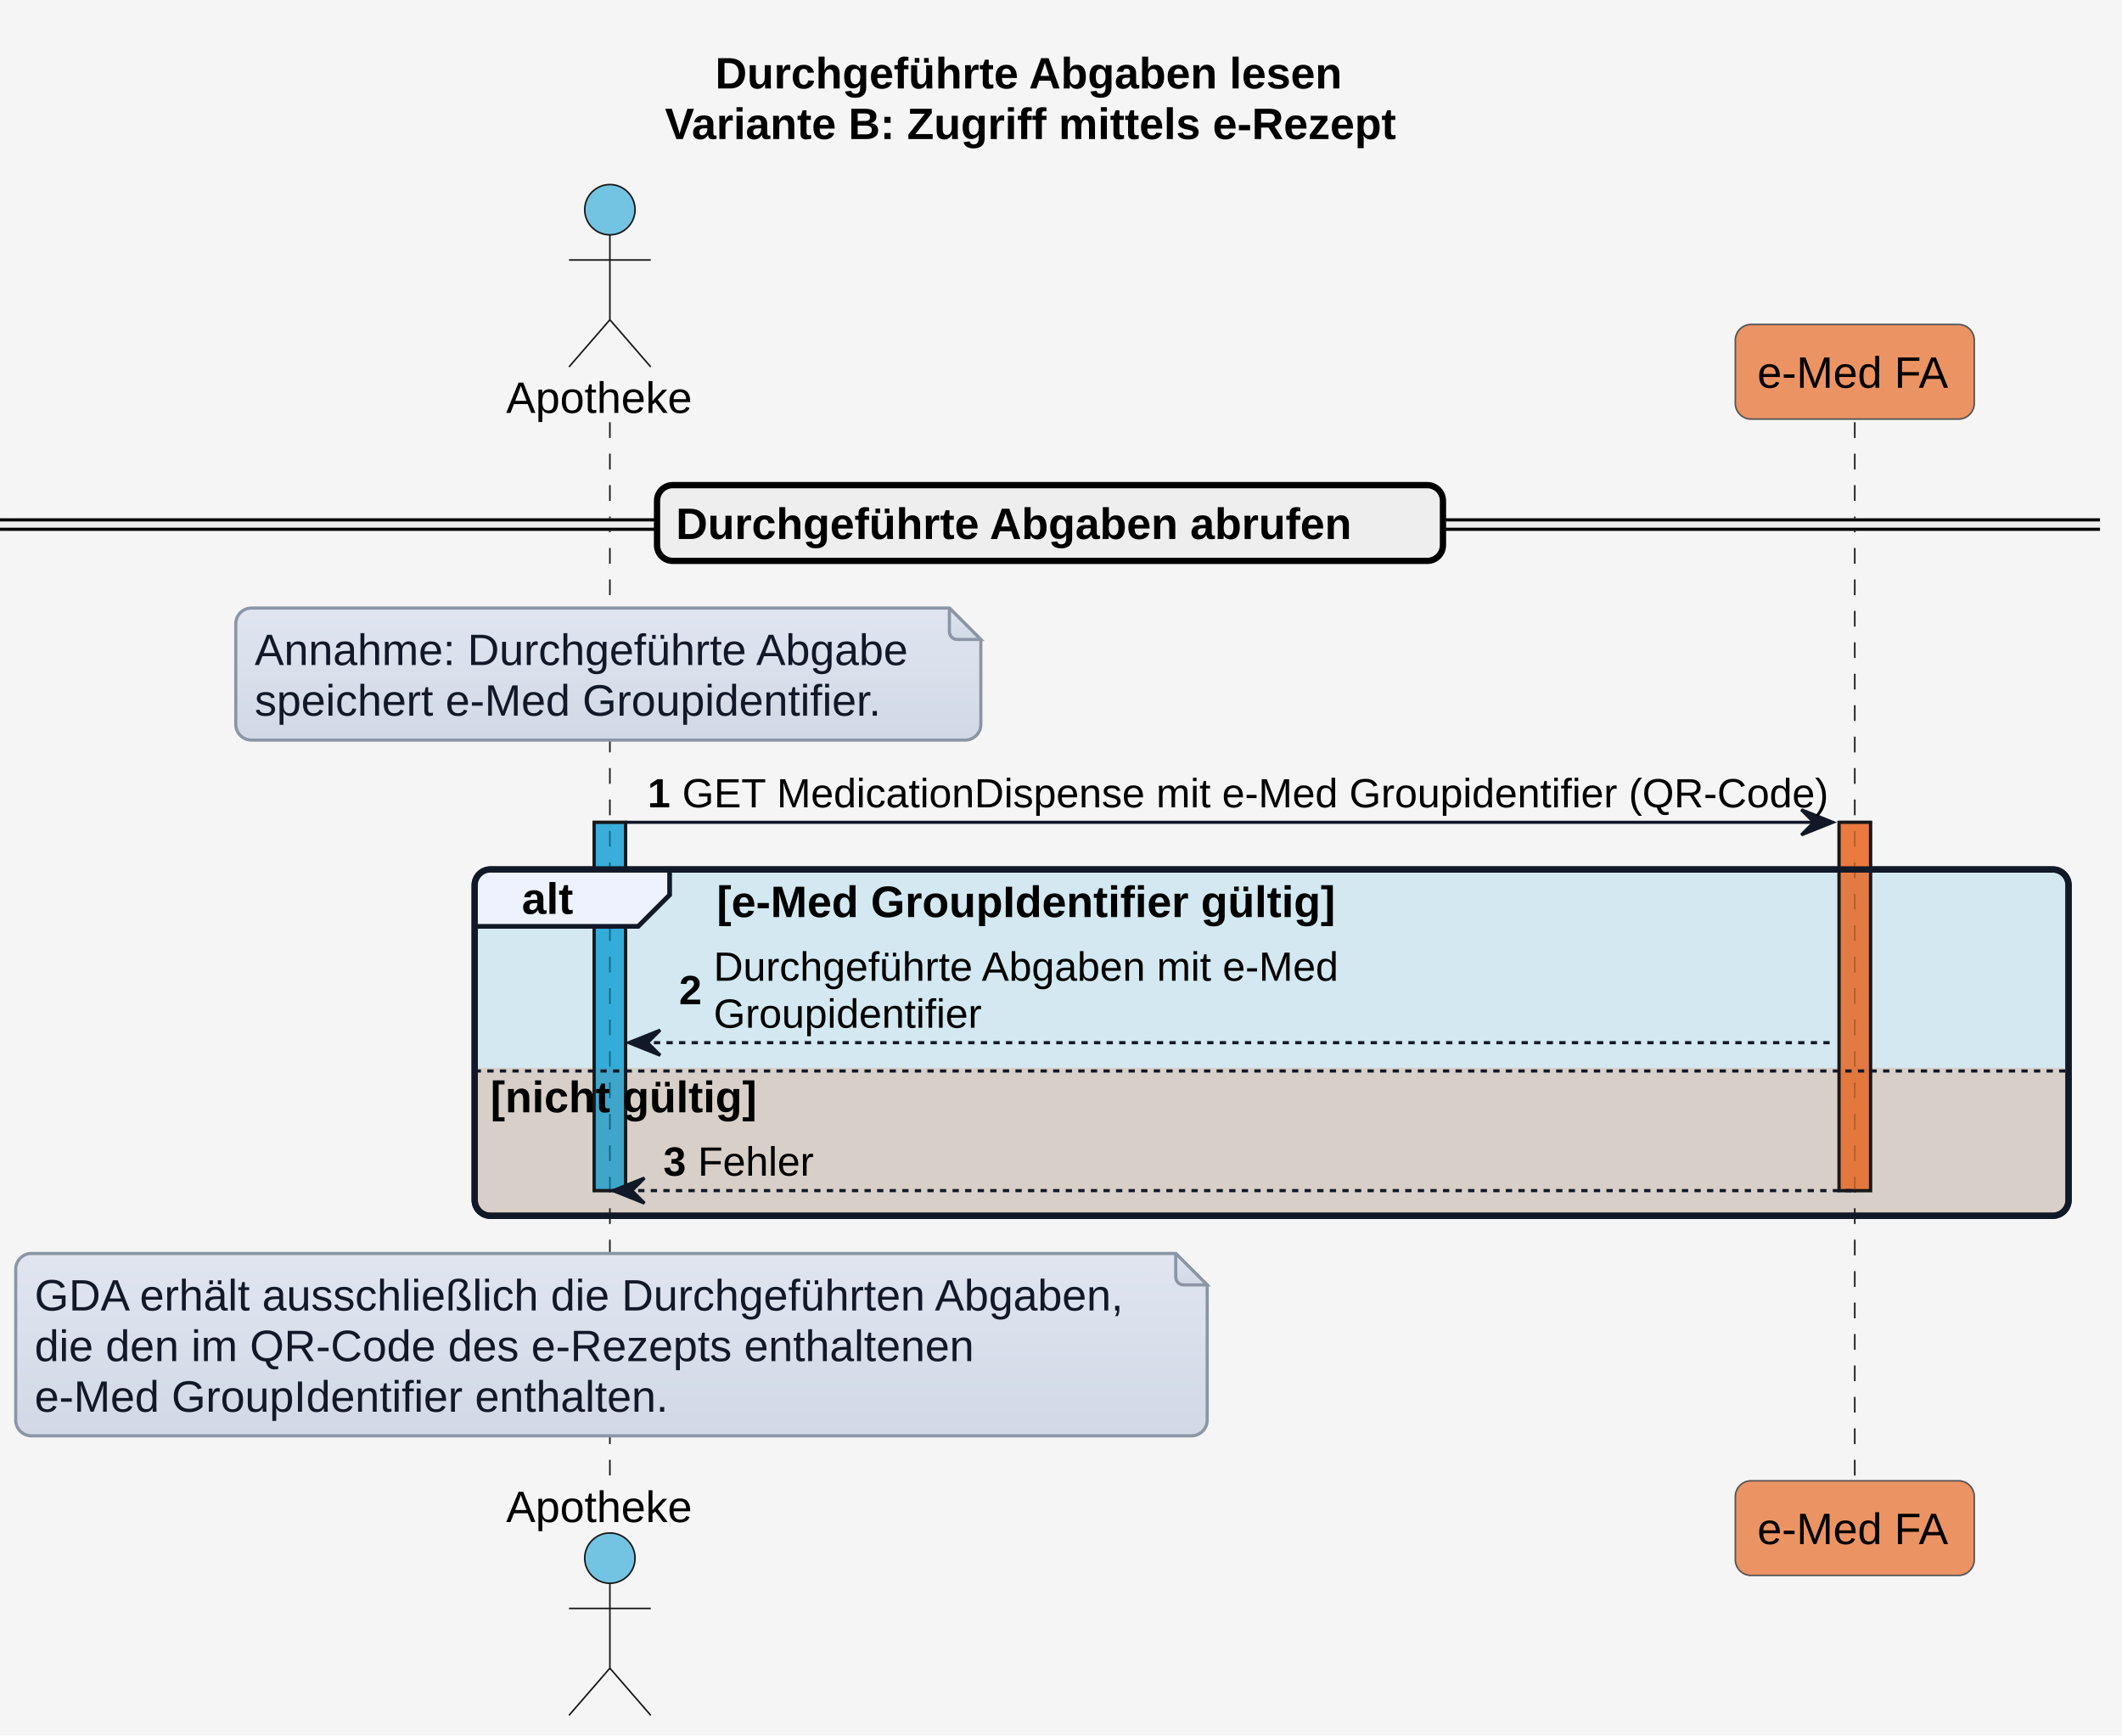
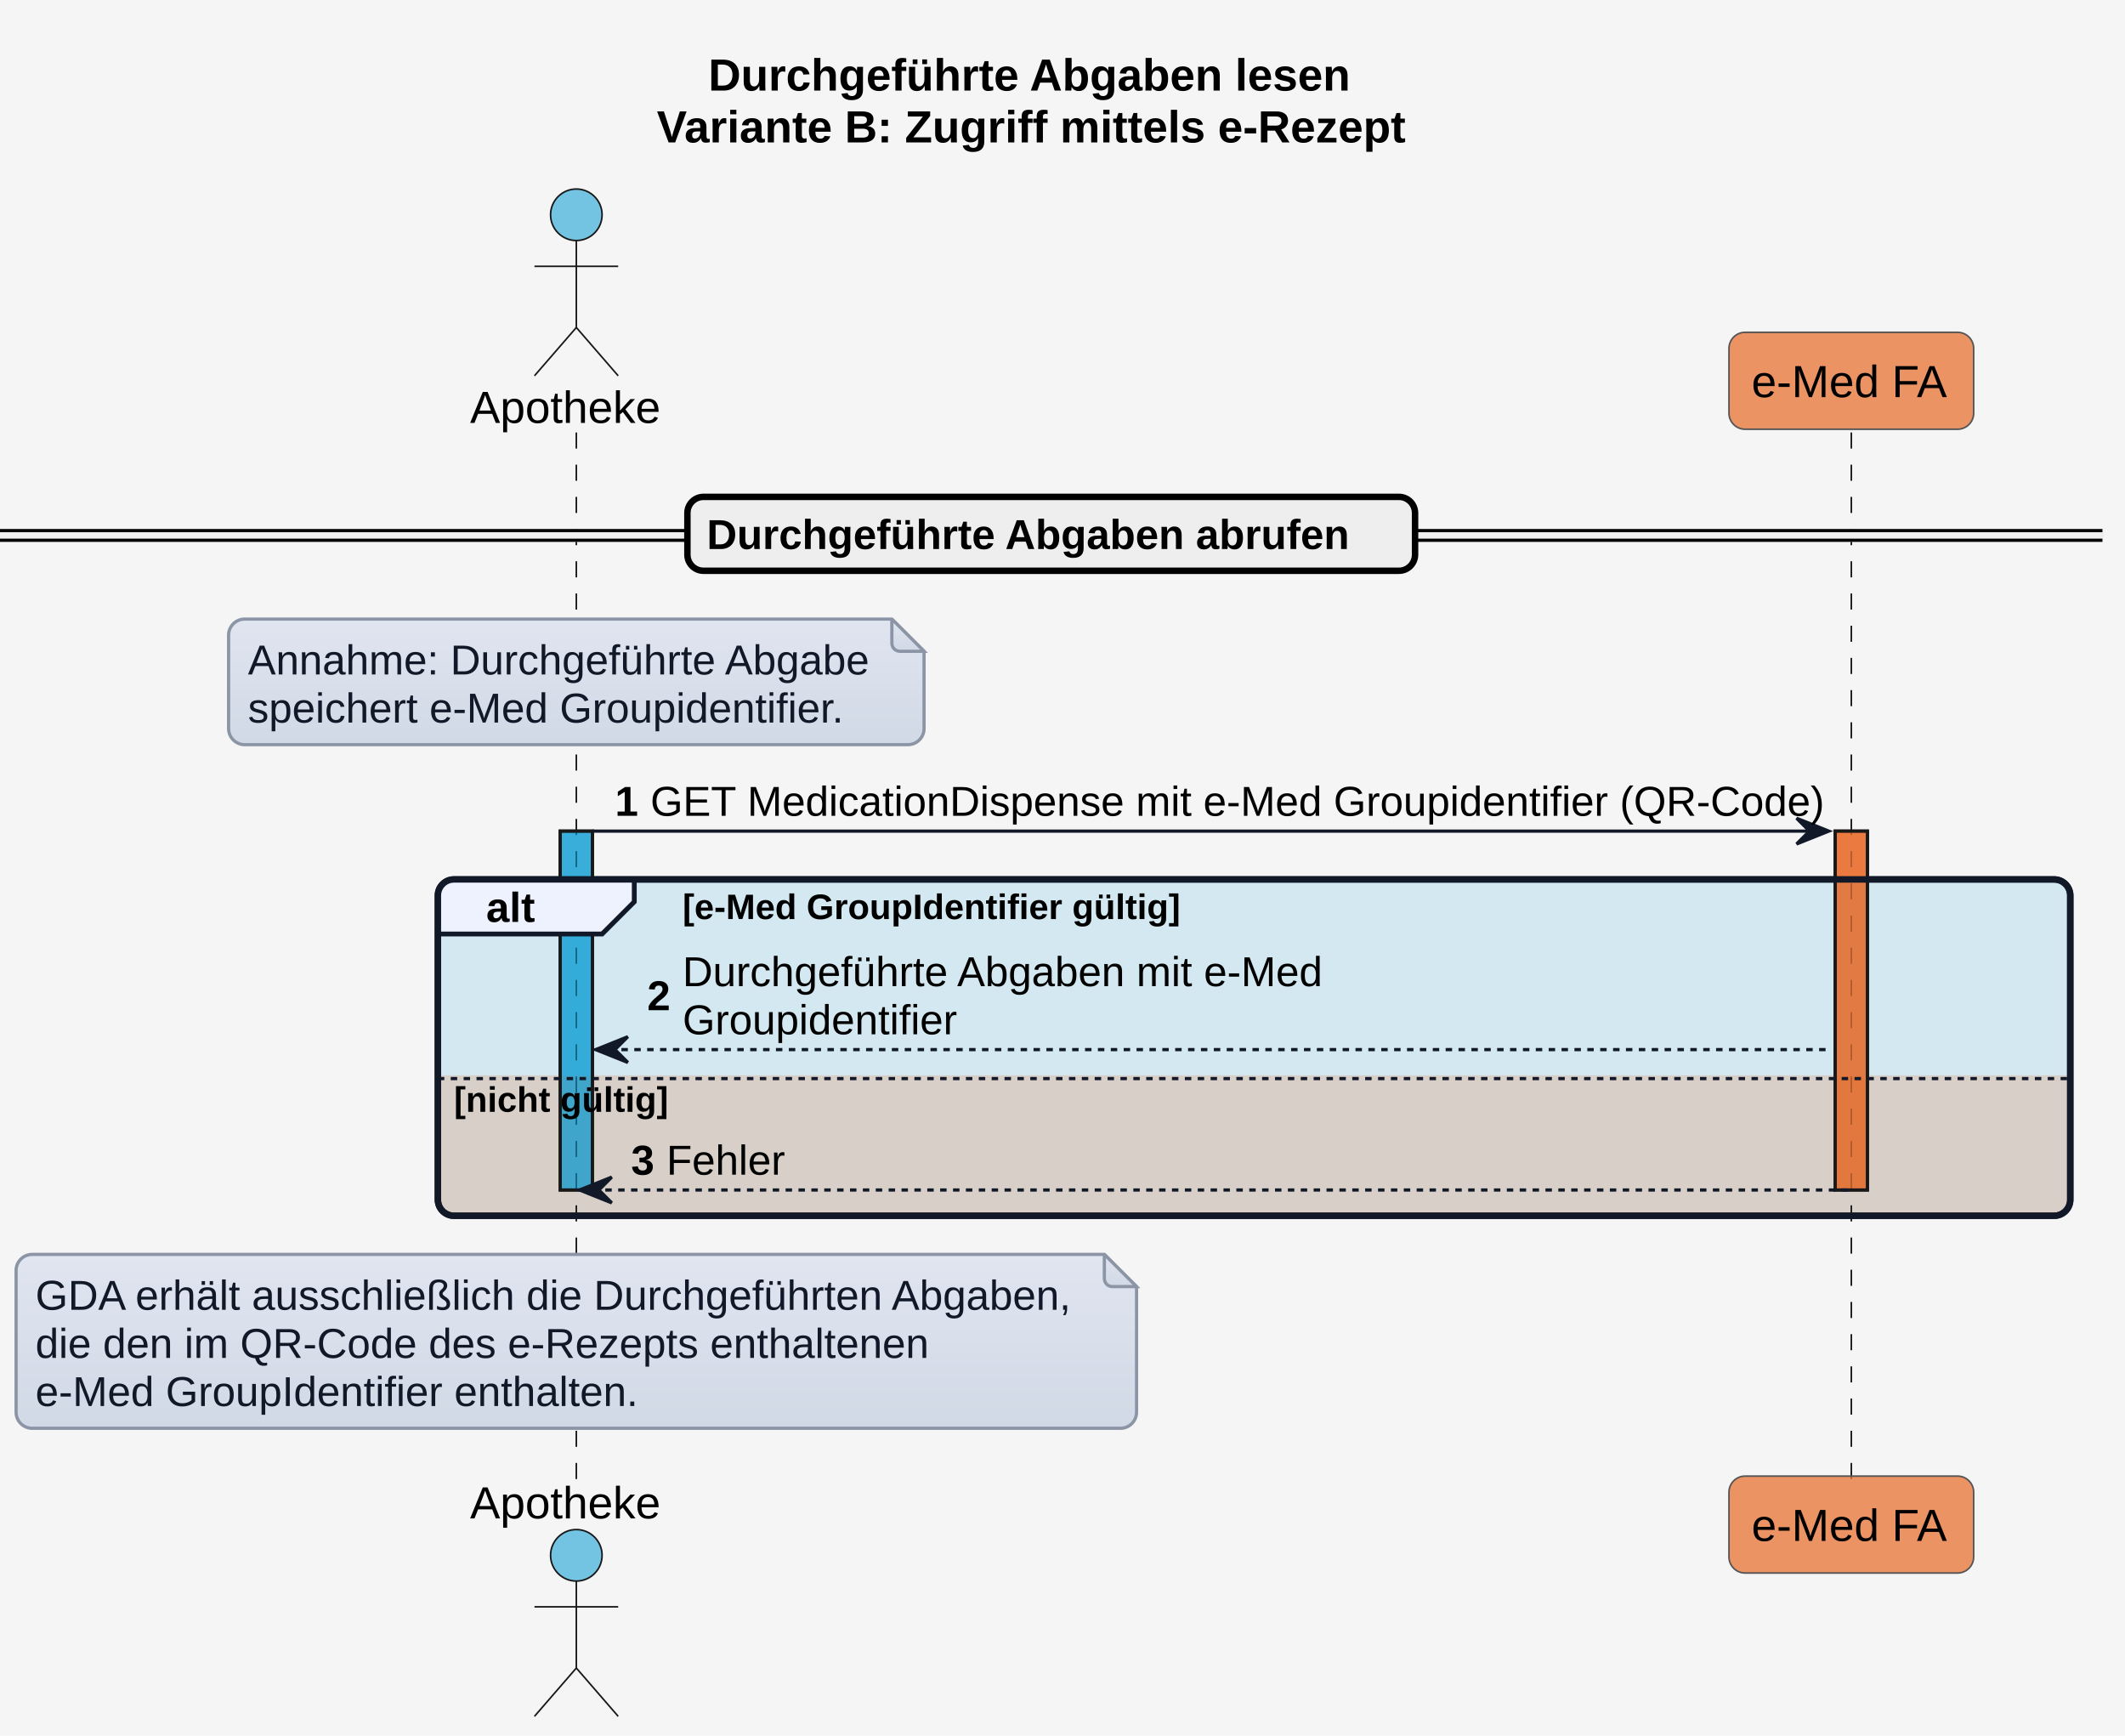
- <svg xmlns="http://www.w3.org/2000/svg" contentStyleType="text/css" height="552px" preserveAspectRatio="none" style="width:675px;height:552px;background:#F5F5F5;" version="1.1" viewBox="0 0 675 552" width="675px" zoomAndPan="magnify">
+ <svg xmlns="http://www.w3.org/2000/svg" contentStyleType="text/css" height="539px" preserveAspectRatio="none" style="width:660px;height:539px;background:#F5F5F5;" version="1.1" viewBox="0 0 660 539" width="660px" zoomAndPan="magnify">
  <defs>
-     <linearGradient id="g112o0h0p4j12l0" x1="50%" x2="50%" y1="0%" y2="100%">
+     <linearGradient id="gih16he9imyo30" x1="50%" x2="50%" y1="0%" y2="100%">
      <stop offset="0%" stop-color="#E0E5F0" />
      <stop offset="100%" stop-color="#D1D9E6" />
    </linearGradient>
  </defs>
  <g>
-     <rect fill="#F5F5F5" height="552" style="stroke:none;stroke-width:1.0;" width="675" x="0" y="0" />
-     <text fill="#000000" font-family="Arial" font-size="14" font-weight="bold" lengthAdjust="spacing" textLength="212" x="227.5" y="28.132">Durchgeführte Abgaben lesen</text>
-     <text fill="#000000" font-family="Arial" font-size="14" font-weight="bold" lengthAdjust="spacing" textLength="244" x="211.5" y="44.23">Variante B: Zugriff mittels e-Rezept</text>
-     <rect fill="#0F9ED5" fill-opacity="0.565" height="117.142" style="stroke:#181818;stroke-width:1.0;" width="10" x="189" y="261.541" />
-     <rect fill="#E97232" fill-opacity="0.741" height="117.142" style="stroke:#181818;stroke-width:1.0;" width="10" x="585" y="261.541" />
-     <rect fill="#0F9ED5" fill-opacity="0.145" height="110.142" rx="5" ry="5" style="stroke:#111827;stroke-width:2.0;" width="507" x="151" y="276.541" />
-     <path d="M151,339.635 L658,339.635 L658,381.683 A5,5 0 0 1 653,386.683 L156,386.683 A5,5 0 0 1 151,381.683 L151,339.635 " fill="#E97132" fill-opacity="0.208" style="stroke:none;stroke-width:1.0;" />
-     <line style="stroke:#181818;stroke-width:0.5;stroke-dasharray:5.0,5.0;" x1="194" x2="194" y1="134.296" y2="471.978" />
-     <line style="stroke:#181818;stroke-width:0.5;stroke-dasharray:5.0,5.0;" x1="590" x2="590" y1="134.296" y2="471.978" />
-     <text fill="#000000" font-family="Arial" font-size="14" lengthAdjust="spacing" textLength="60" x="161" y="131.329">Apotheke</text>
-     <ellipse cx="194" cy="66.697" fill="#0F9ED5" fill-opacity="0.565" rx="8" ry="8" style="stroke:#181818;stroke-width:0.5;" />
-     <path d="M194,74.697 L194,101.697 M181,82.697 L207,82.697 M194,101.697 L181,116.697 M194,101.697 L207,116.697 " fill="none" style="stroke:#181818;stroke-width:0.5;" />
-     <text fill="#000000" font-family="Arial" font-size="14" lengthAdjust="spacing" textLength="60" x="161" y="484.11">Apotheke</text>
-     <ellipse cx="194" cy="495.577" fill="#0F9ED5" fill-opacity="0.565" rx="8" ry="8" style="stroke:#181818;stroke-width:0.5;" />
-     <path d="M194,503.577 L194,530.577 M181,511.577 L207,511.577 M194,530.577 L181,545.577 M194,530.577 L207,545.577 " fill="none" style="stroke:#181818;stroke-width:0.5;" />
-     <rect fill="#E97232" fill-opacity="0.741" height="30.099" rx="5" ry="5" style="stroke:#555555;stroke-width:0.5;" width="76" x="552" y="103.197" />
-     <text fill="#000000" font-family="Arial" font-size="14" lengthAdjust="spacing" textLength="62" x="559" y="123.329">e-Med FA</text>
-     <rect fill="#E97232" fill-opacity="0.741" height="30.099" rx="5" ry="5" style="stroke:#555555;stroke-width:0.5;" width="76" x="552" y="470.978" />
-     <text fill="#000000" font-family="Arial" font-size="14" lengthAdjust="spacing" textLength="62" x="559" y="491.11">e-Med FA</text>
-     <rect fill="#0F9ED5" fill-opacity="0.565" height="117.142" style="stroke:#181818;stroke-width:1.0;" width="10" x="189" y="261.541" />
-     <rect fill="#E97232" fill-opacity="0.741" height="117.142" style="stroke:#181818;stroke-width:1.0;" width="10" x="585" y="261.541" />
-     <rect fill="#EEEEEE" height="3" rx="5" ry="5" style="stroke:#EEEEEE;stroke-width:1.0;" width="668" x="0" y="165.345" />
-     <line style="stroke:#000000;stroke-width:1.0;" x1="0" x2="668" y1="165.345" y2="165.345" />
-     <line style="stroke:#000000;stroke-width:1.0;" x1="0" x2="668" y1="168.345" y2="168.345" />
-     <rect fill="#EEEEEE" height="24.099" rx="5" ry="5" style="stroke:#000000;stroke-width:2.0;" width="250" x="209" y="154.296" />
-     <text fill="#000000" font-family="Arial" font-size="14" font-weight="bold" lengthAdjust="spacing" textLength="228" x="215" y="171.428">Durchgeführte Abgaben abrufen</text>
-     <path d="M75,198.394 L75,230.394 A5,5 0 0 0 80,235.394 L307,235.394 A5,5 0 0 0 312,230.394 L312,203.394 L302,193.394 L80,193.394 A5,5 0 0 0 75,198.394 " fill="url(#g112o0h0p4j12l0)" style="stroke:#8B95A5;stroke-width:1.0;" />
-     <path d="M302,193.394 L302,200.894 A2.5,2.5 0 0 0 304.5,203.394 L312,203.394 L302,193.394 " fill="url(#g112o0h0p4j12l0)" style="stroke:#8B95A5;stroke-width:1.0;" />
-     <text fill="#111827" font-family="Arial" font-size="14" lengthAdjust="spacing" textLength="212" x="81" y="211.526">Annahme: Durchgeführte Abgabe</text>
-     <text fill="#111827" font-family="Arial" font-size="14" lengthAdjust="spacing" textLength="204" x="81" y="227.625">speichert e-Med Groupidentifier.</text>
-     <polygon fill="#111827" points="573,257.541,583,261.541,573,265.541,577,261.541" style="stroke:#111827;stroke-width:1.0;" />
-     <line style="stroke:#111827;stroke-width:1.0;" x1="199" x2="579" y1="261.541" y2="261.541" />
-     <text fill="#000000" font-family="Arial" font-size="13" font-weight="bold" lengthAdjust="spacing" textLength="7" x="206" y="256.786">1</text>
-     <text fill="#000000" font-family="Arial" font-size="13" lengthAdjust="spacing" textLength="361" x="217" y="256.786">GET MedicationDispense mit e-Med Groupidentifier (QR-Code)</text>
-     <path d="M156,276.541 L213,276.541 L213,284.639 L203,294.639 L151,294.639 L151,281.541 A5,5 0 0 1 156,276.541 " fill="#EEF2FF" style="stroke:#111827;stroke-width:1.5;" />
-     <rect fill="none" height="110.142" rx="5" ry="5" style="stroke:#111827;stroke-width:2.0;" width="507" x="151" y="276.541" />
-     <text fill="#000000" font-family="Arial" font-size="14" font-weight="bold" lengthAdjust="spacing" textLength="17" x="166" y="290.672">alt</text>
-     <text fill="#000000" font-family="Arial" font-size="14" font-weight="bold" lengthAdjust="spacing" textLength="211" x="228" y="291.672">[e-Med GroupIdentifier gültig]</text>
-     <polygon fill="#111827" points="210,327.635,200,331.635,210,335.635,206,331.635" style="stroke:#111827;stroke-width:1.0;" />
-     <line style="stroke:#111827;stroke-width:1.0;stroke-dasharray:2.0,2.0;" x1="204" x2="584" y1="331.635" y2="331.635" />
-     <text fill="#000000" font-family="Arial" font-size="13" font-weight="bold" lengthAdjust="spacing" textLength="7" x="216" y="319.406">2</text>
-     <text fill="#000000" font-family="Arial" font-size="13" lengthAdjust="spacing" textLength="197" x="227" y="311.932">Durchgeführte Abgaben mit e-Med</text>
-     <text fill="#000000" font-family="Arial" font-size="13" lengthAdjust="spacing" textLength="83" x="227" y="326.88">Groupidentifier</text>
-     <line style="stroke:#111827;stroke-width:1.0;stroke-dasharray:2.0,2.0;" x1="151" x2="658" y1="340.635" y2="340.635" />
-     <text fill="#000000" font-family="Arial" font-size="14" font-weight="bold" lengthAdjust="spacing" textLength="89" x="156" y="353.767">[nicht gültig]</text>
-     <polygon fill="#111827" points="205,374.683,195,378.683,205,382.683,201,378.683" style="stroke:#111827;stroke-width:1.0;" />
-     <line style="stroke:#111827;stroke-width:1.0;stroke-dasharray:2.0,2.0;" x1="199" x2="589" y1="378.683" y2="378.683" />
-     <text fill="#000000" font-family="Arial" font-size="13" font-weight="bold" lengthAdjust="spacing" textLength="7" x="211" y="373.928">3</text>
-     <text fill="#000000" font-family="Arial" font-size="13" lengthAdjust="spacing" textLength="36" x="222" y="373.928">Fehler</text>
-     <path d="M5,403.683 L5,451.683 A5,5 0 0 0 10,456.683 L379,456.683 A5,5 0 0 0 384,451.683 L384,408.683 L374,398.683 L10,398.683 A5,5 0 0 0 5,403.683 " fill="url(#g112o0h0p4j12l0)" style="stroke:#8B95A5;stroke-width:1.0;" />
-     <path d="M374,398.683 L374,406.183 A2.5,2.5 0 0 0 376.5,408.683 L384,408.683 L374,398.683 " fill="url(#g112o0h0p4j12l0)" style="stroke:#8B95A5;stroke-width:1.0;" />
-     <text fill="#111827" font-family="Arial" font-size="14" lengthAdjust="spacing" textLength="354" x="11" y="416.815">GDA erhält ausschließlich die Durchgeführten Abgaben,</text>
-     <text fill="#111827" font-family="Arial" font-size="14" lengthAdjust="spacing" textLength="303" x="11" y="432.913">die den im QR-Code des e-Rezepts enthaltenen</text>
-     <text fill="#111827" font-family="Arial" font-size="14" lengthAdjust="spacing" textLength="205" x="11" y="449.012">e-Med GroupIdentifier enthalten.</text>
+     <rect fill="#F5F5F5" height="539" style="stroke:none;stroke-width:1.0;" width="660" x="0" y="0" />
+     <text fill="#000000" font-family="Arial" font-size="14" font-weight="bold" lengthAdjust="spacing" textLength="212" x="220" y="28.132">Durchgeführte Abgaben lesen</text>
+     <text fill="#000000" font-family="Arial" font-size="14" font-weight="bold" lengthAdjust="spacing" textLength="244" x="204" y="44.23">Variante B: Zugriff mittels e-Rezept</text>
+     <rect fill="#0F9ED5" fill-opacity="0.565" height="111.444" style="stroke:#181818;stroke-width:1.0;" width="10" x="174" y="258.091" />
+     <rect fill="#E97232" fill-opacity="0.741" height="111.444" style="stroke:#181818;stroke-width:1.0;" width="10" x="570" y="258.091" />
+     <rect fill="#0F9ED5" fill-opacity="0.145" height="104.444" rx="5" ry="5" style="stroke:#111827;stroke-width:2.0;" width="507" x="136" y="273.091" />
+     <path d="M136,333.937 L643,333.937 L643,372.535 A5,5 0 0 1 638,377.535 L141,377.535 A5,5 0 0 1 136,372.535 L136,333.937 " fill="#E97132" fill-opacity="0.208" style="stroke:none;stroke-width:1.0;" />
+     <line style="stroke:#181818;stroke-width:0.5;stroke-dasharray:5.0,5.0;" x1="179" x2="179" y1="134.296" y2="459.381" />
+     <line style="stroke:#181818;stroke-width:0.5;stroke-dasharray:5.0,5.0;" x1="575" x2="575" y1="134.296" y2="459.381" />
+     <text fill="#000000" font-family="Arial" font-size="14" lengthAdjust="spacing" textLength="60" x="146" y="131.329">Apotheke</text>
+     <ellipse cx="179" cy="66.697" fill="#0F9ED5" fill-opacity="0.565" rx="8" ry="8" style="stroke:#181818;stroke-width:0.5;" />
+     <path d="M179,74.697 L179,101.697 M166,82.697 L192,82.697 M179,101.697 L166,116.697 M179,101.697 L192,116.697 " fill="none" style="stroke:#181818;stroke-width:0.5;" />
+     <text fill="#000000" font-family="Arial" font-size="14" lengthAdjust="spacing" textLength="60" x="146" y="471.513">Apotheke</text>
+     <ellipse cx="179" cy="482.979" fill="#0F9ED5" fill-opacity="0.565" rx="8" ry="8" style="stroke:#181818;stroke-width:0.5;" />
+     <path d="M179,490.979 L179,517.98 M166,498.979 L192,498.979 M179,517.98 L166,532.98 M179,517.98 L192,532.98 " fill="none" style="stroke:#181818;stroke-width:0.5;" />
+     <rect fill="#E97232" fill-opacity="0.741" height="30.099" rx="5" ry="5" style="stroke:#555555;stroke-width:0.5;" width="76" x="537" y="103.197" />
+     <text fill="#000000" font-family="Arial" font-size="14" lengthAdjust="spacing" textLength="62" x="544" y="123.329">e-Med FA</text>
+     <rect fill="#E97232" fill-opacity="0.741" height="30.099" rx="5" ry="5" style="stroke:#555555;stroke-width:0.5;" width="76" x="537" y="458.381" />
+     <text fill="#000000" font-family="Arial" font-size="14" lengthAdjust="spacing" textLength="62" x="544" y="478.513">e-Med FA</text>
+     <rect fill="#0F9ED5" fill-opacity="0.565" height="111.444" style="stroke:#181818;stroke-width:1.0;" width="10" x="174" y="258.091" />
+     <rect fill="#E97232" fill-opacity="0.741" height="111.444" style="stroke:#181818;stroke-width:1.0;" width="10" x="570" y="258.091" />
+     <rect fill="#EEEEEE" height="3" rx="5" ry="5" style="stroke:#EEEEEE;stroke-width:1.0;" width="653" x="0" y="164.77" />
+     <line style="stroke:#000000;stroke-width:1.0;" x1="0" x2="653" y1="164.77" y2="164.77" />
+     <line style="stroke:#000000;stroke-width:1.0;" x1="0" x2="653" y1="167.77" y2="167.77" />
+     <rect fill="#EEEEEE" height="22.949" rx="5" ry="5" style="stroke:#000000;stroke-width:2.0;" width="226" x="213.5" y="154.296" />
+     <text fill="#000000" font-family="Arial" font-size="13" font-weight="bold" lengthAdjust="spacing" textLength="204" x="219.5" y="170.49">Durchgeführte Abgaben abrufen</text>
+     <path d="M71,197.245 L71,226.245 A5,5 0 0 0 76,231.245 L282,231.245 A5,5 0 0 0 287,226.245 L287,202.245 L277,192.245 L76,192.245 A5,5 0 0 0 71,197.245 " fill="url(#gih16he9imyo30)" style="stroke:#8B95A5;stroke-width:1.0;" />
+     <path d="M277,192.245 L277,199.745 A2.5,2.5 0 0 0 279.5,202.245 L287,202.245 L277,192.245 " fill="url(#gih16he9imyo30)" style="stroke:#8B95A5;stroke-width:1.0;" />
+     <text fill="#111827" font-family="Arial" font-size="13" lengthAdjust="spacing" textLength="191" x="77" y="209.439">Annahme: Durchgeführte Abgabe</text>
+     <text fill="#111827" font-family="Arial" font-size="13" lengthAdjust="spacing" textLength="184" x="77" y="224.387">speichert e-Med Groupidentifier.</text>
+     <polygon fill="#111827" points="558,254.091,568,258.091,558,262.091,562,258.091" style="stroke:#111827;stroke-width:1.0;" />
+     <line style="stroke:#111827;stroke-width:1.0;" x1="184" x2="564" y1="258.091" y2="258.091" />
+     <text fill="#000000" font-family="Arial" font-size="13" font-weight="bold" lengthAdjust="spacing" textLength="7" x="191" y="253.336">1</text>
+     <text fill="#000000" font-family="Arial" font-size="13" lengthAdjust="spacing" textLength="361" x="202" y="253.336">GET MedicationDispense mit e-Med Groupidentifier (QR-Code)</text>
+     <path d="M141,273.091 L197,273.091 L197,280.04 L187,290.04 L136,290.04 L136,278.091 A5,5 0 0 1 141,273.091 " fill="#EEF2FF" style="stroke:#111827;stroke-width:1.5;" />
+     <rect fill="none" height="104.444" rx="5" ry="5" style="stroke:#111827;stroke-width:2.0;" width="507" x="136" y="273.091" />
+     <text fill="#000000" font-family="Arial" font-size="13" font-weight="bold" lengthAdjust="spacing" textLength="16" x="151" y="286.285">alt</text>
+     <text fill="#000000" font-family="Arial" font-size="11" font-weight="bold" lengthAdjust="spacing" textLength="164" x="212" y="285.409">[e-Med GroupIdentifier gültig]</text>
+     <polygon fill="#111827" points="195,321.937,185,325.937,195,329.937,191,325.937" style="stroke:#111827;stroke-width:1.0;" />
+     <line style="stroke:#111827;stroke-width:1.0;stroke-dasharray:2.0,2.0;" x1="189" x2="569" y1="325.937" y2="325.937" />
+     <text fill="#000000" font-family="Arial" font-size="13" font-weight="bold" lengthAdjust="spacing" textLength="7" x="201" y="313.708">2</text>
+     <text fill="#000000" font-family="Arial" font-size="13" lengthAdjust="spacing" textLength="197" x="212" y="306.233">Durchgeführte Abgaben mit e-Med</text>
+     <text fill="#000000" font-family="Arial" font-size="13" lengthAdjust="spacing" textLength="83" x="212" y="321.182">Groupidentifier</text>
+     <line style="stroke:#111827;stroke-width:1.0;stroke-dasharray:2.0,2.0;" x1="136" x2="643" y1="334.937" y2="334.937" />
+     <text fill="#000000" font-family="Arial" font-size="11" font-weight="bold" lengthAdjust="spacing" textLength="69" x="141" y="345.255">[nicht gültig]</text>
+     <polygon fill="#111827" points="190,365.535,180,369.535,190,373.535,186,369.535" style="stroke:#111827;stroke-width:1.0;" />
+     <line style="stroke:#111827;stroke-width:1.0;stroke-dasharray:2.0,2.0;" x1="184" x2="574" y1="369.535" y2="369.535" />
+     <text fill="#000000" font-family="Arial" font-size="13" font-weight="bold" lengthAdjust="spacing" textLength="7" x="196" y="364.78">3</text>
+     <text fill="#000000" font-family="Arial" font-size="13" lengthAdjust="spacing" textLength="36" x="207" y="364.78">Fehler</text>
+     <path d="M5,394.535 L5,438.535 A5,5 0 0 0 10,443.535 L348,443.535 A5,5 0 0 0 353,438.535 L353,399.535 L343,389.535 L10,389.535 A5,5 0 0 0 5,394.535 " fill="url(#gih16he9imyo30)" style="stroke:#8B95A5;stroke-width:1.0;" />
+     <path d="M343,389.535 L343,397.035 A2.5,2.5 0 0 0 345.5,399.535 L353,399.535 L343,389.535 " fill="url(#gih16he9imyo30)" style="stroke:#8B95A5;stroke-width:1.0;" />
+     <text fill="#111827" font-family="Arial" font-size="13" lengthAdjust="spacing" textLength="323" x="11" y="406.728">GDA erhält ausschließlich die Durchgeführten Abgaben,</text>
+     <text fill="#111827" font-family="Arial" font-size="13" lengthAdjust="spacing" textLength="276" x="11" y="421.677">die den im QR-Code des e-Rezepts enthaltenen</text>
+     <text fill="#111827" font-family="Arial" font-size="13" lengthAdjust="spacing" textLength="184" x="11" y="436.626">e-Med GroupIdentifier enthalten.</text>
  </g>
</svg>
